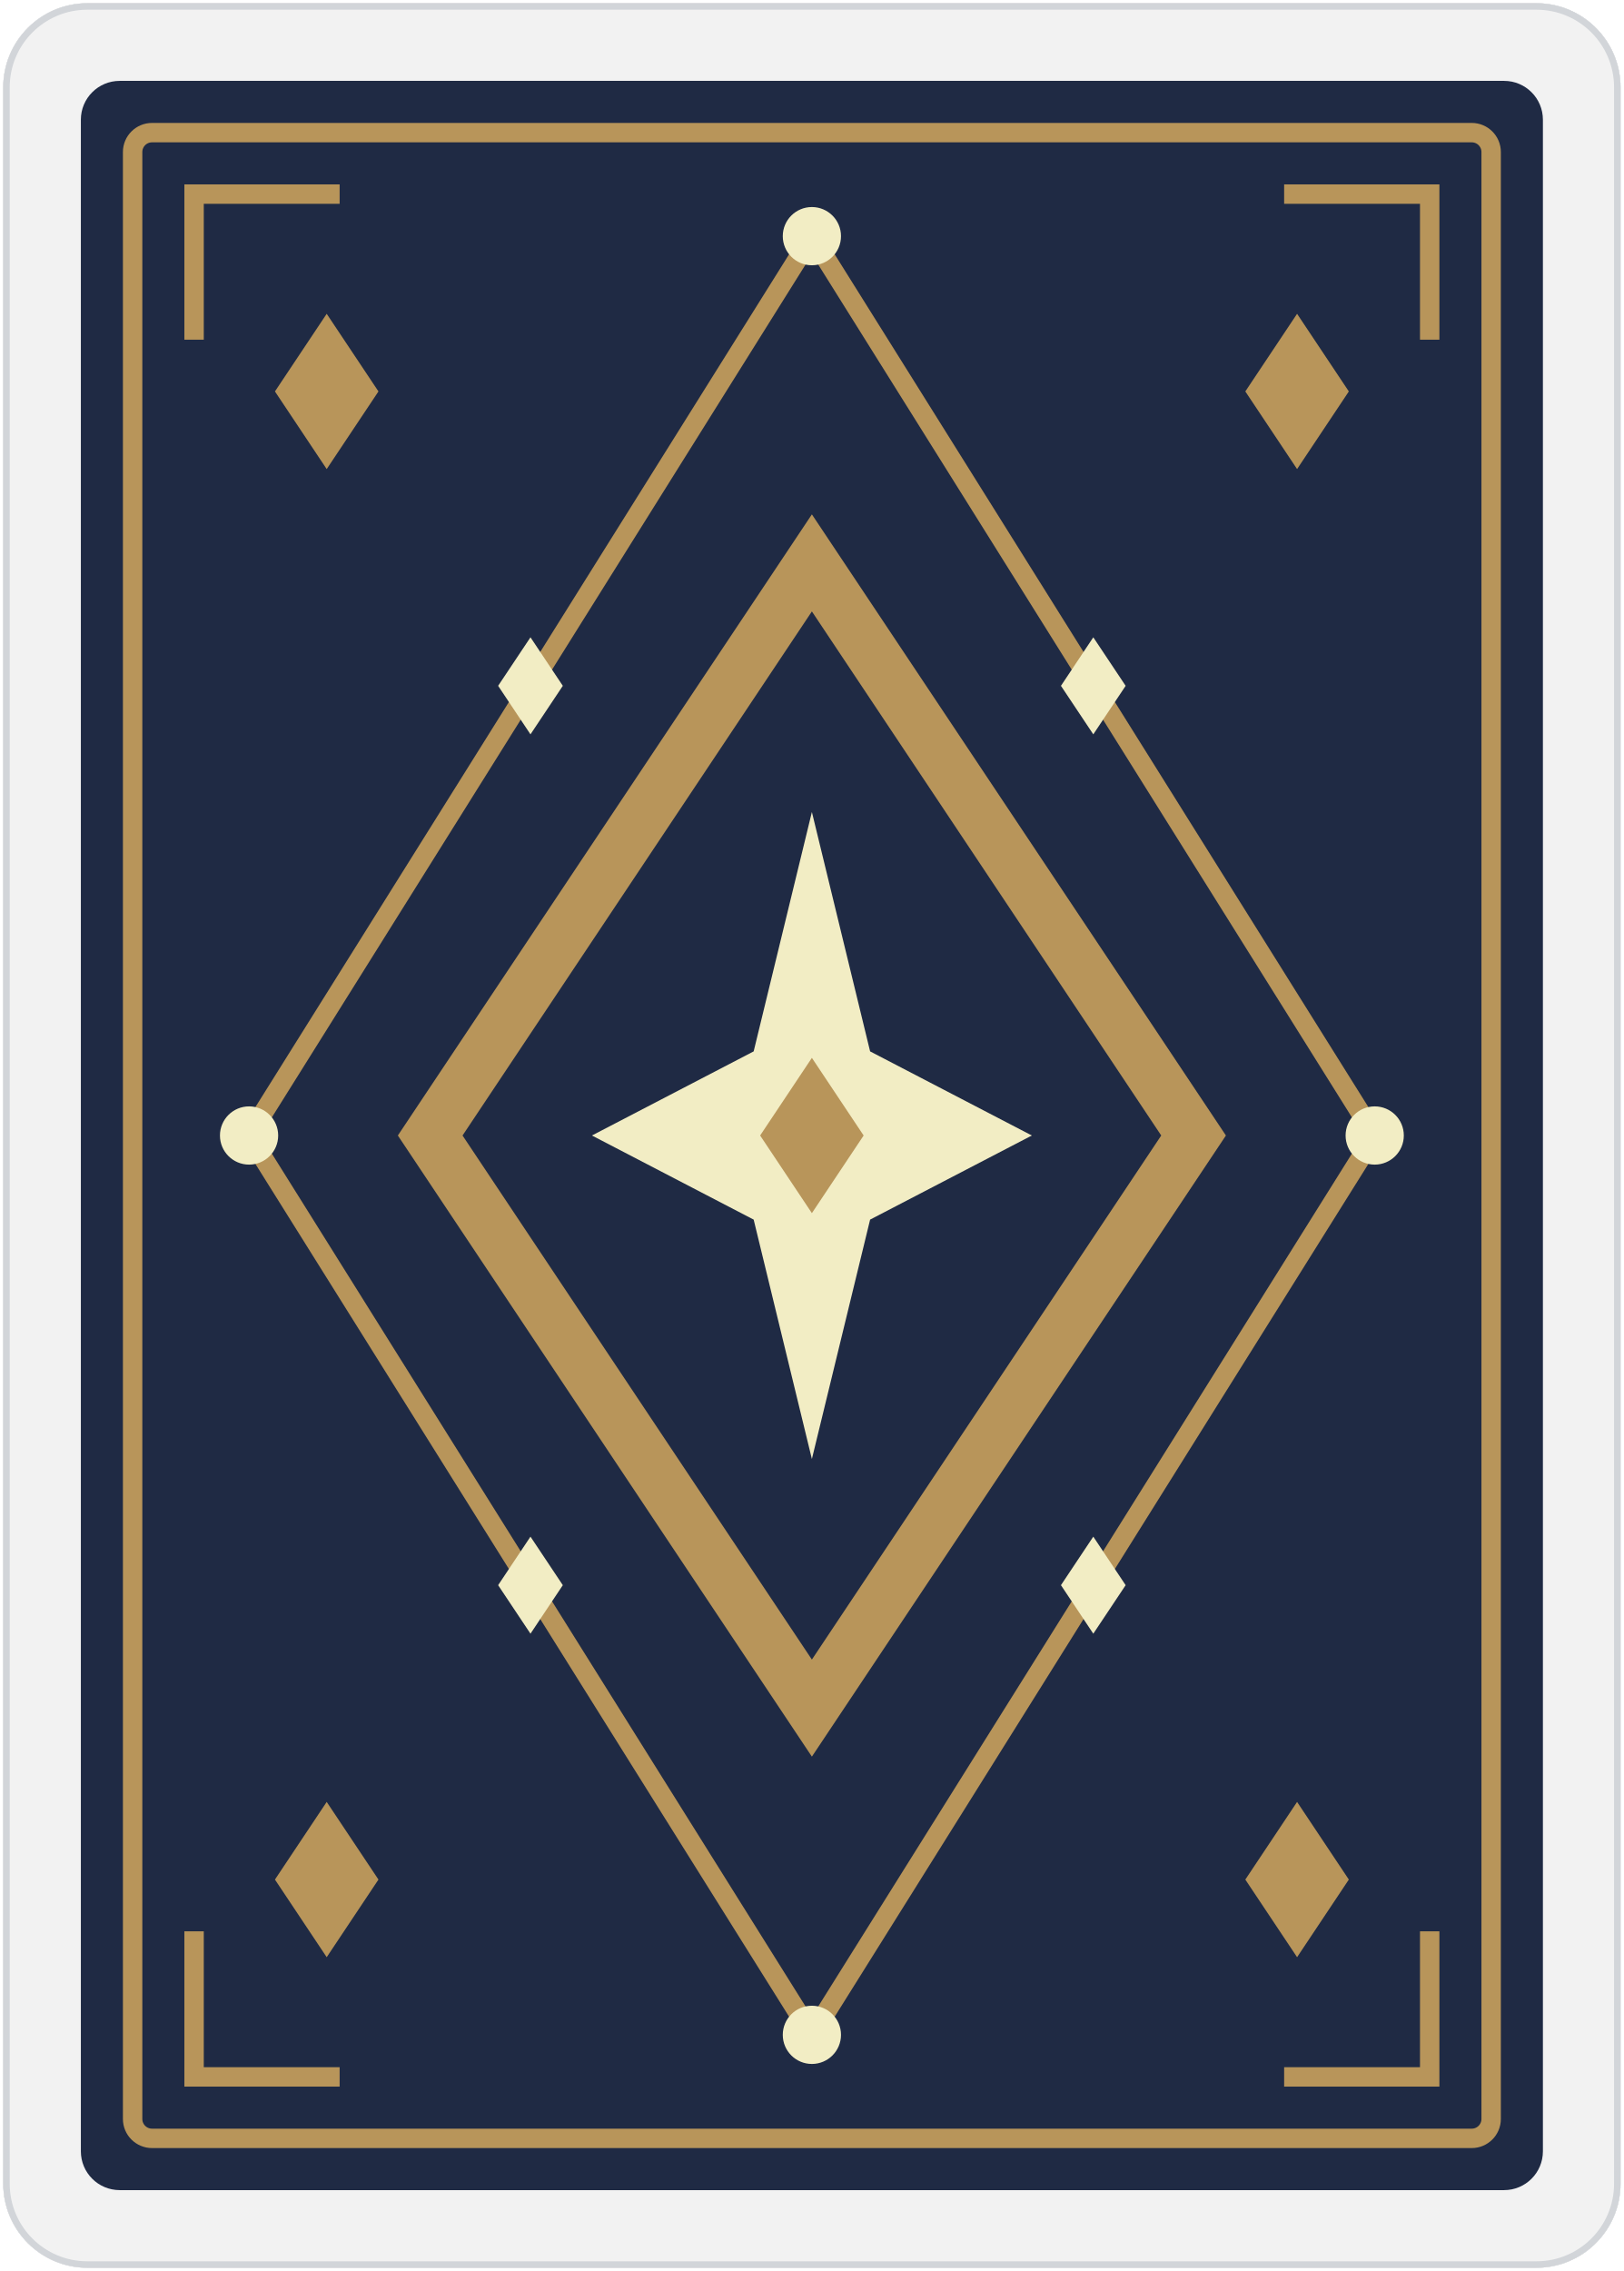
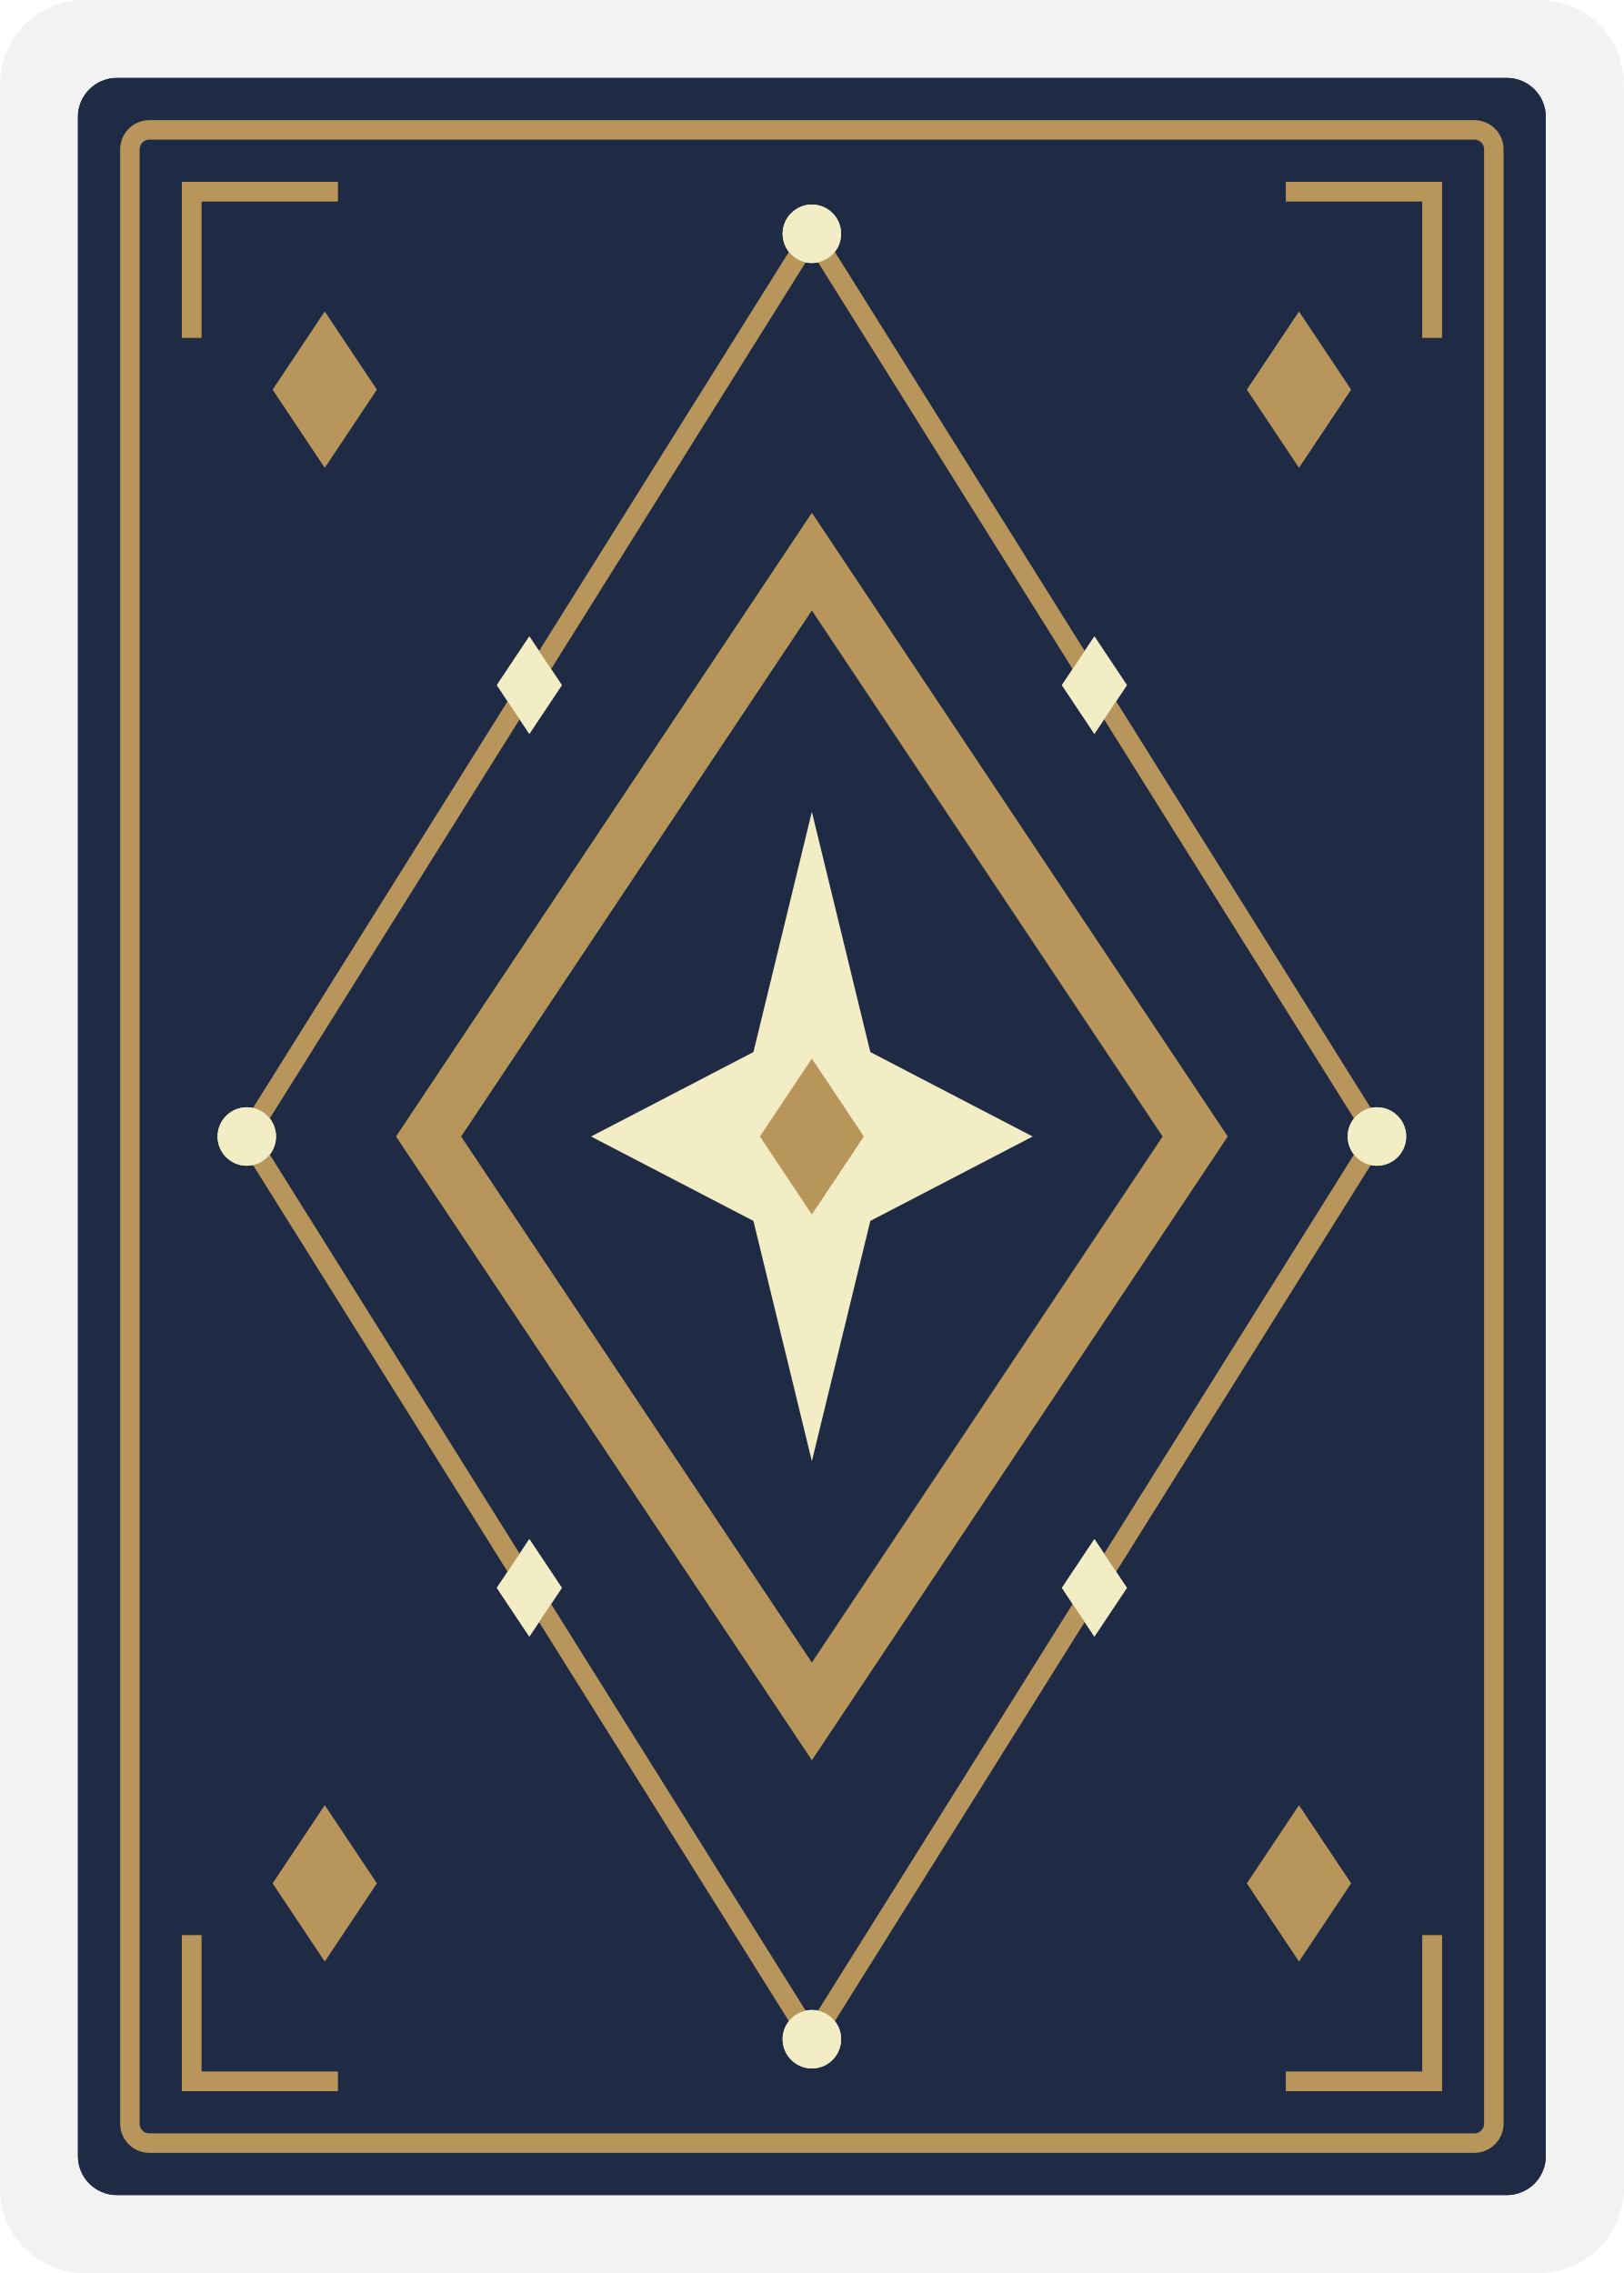
- <svg xmlns="http://www.w3.org/2000/svg" width="251" height="351" viewBox="99.5 239.5 251 351" style="-webkit-print-color-adjust::exact" fill="none" version="1.1">
-   <g id="shape-3ea547bb-4eb9-8077-8008-c5acec21abe4">
-     <g class="frame-container-wrapper">
-       <g class="frame-container-blur">
-         <g class="frame-container-shadows">
-           <g fill="none">
-             <g class="fills" id="fills-3ea547bb-4eb9-8077-8008-c5acec21abe4">
-               <rect rx="0" ry="0" x="100" y="240" width="250" height="350" transform="matrix(1, 0, 0, 1, 0, 0)" class="frame-background">
-               </rect>
-             </g>
-             <g class="frame-children">
-               <g id="shape-3ea547bb-4eb9-8077-8008-c5acec378d0c" rx="0" ry="0">
-                 <g id="shape-3ea547bb-4eb9-8077-8008-c5acec3020e1">
-                   <g class="fills" id="fills-3ea547bb-4eb9-8077-8008-c5acec3020e1">
-                     <rect rx="13" ry="13" x="100" y="240" transform="matrix(1, 0, 0, 1, 0, 0)" width="250" height="350" style="fill:#f2f2f2;fill-opacity:1">
-                     </rect>
-                   </g>
-                 </g>
-                 <g id="shape-3ea547bb-4eb9-8077-8008-c5acec33971b">
-                   <g class="fills" id="fills-3ea547bb-4eb9-8077-8008-c5acec33971b">
-                     <rect rx="12.5" ry="12.5" x="100.5" y="240.5" transform="matrix(1, 0, 0, 1, 0, 0)" width="249" height="349">
-                     </rect>
-                   </g>
-                   <g id="strokes-1cb89d85-2470-80bd-8008-c76a648eab0a-3ea547bb-4eb9-8077-8008-c5acec33971b" class="strokes">
-                     <g class="stroke-shape">
-                       <rect rx="12.5" ry="12.5" x="100.5" y="240.5" transform="matrix(1, 0, 0, 1, 0, 0)" width="249" height="349" style="fill:none;fill-opacity:none;stroke-width:1;stroke:#d2d5d9;stroke-opacity:1">
-                       </rect>
-                     </g>
-                   </g>
-                 </g>
-               </g>
-               <g id="shape-3ea547bb-4eb9-8077-8008-c5acec3dc10e" rx="0" ry="0">
-                 <g id="shape-3ea547bb-4eb9-8077-8008-c5acec38a10a">
-                   <g class="fills" id="fills-3ea547bb-4eb9-8077-8008-c5acec38a10a">
-                     <rect rx="6" ry="6" x="112" y="252" transform="matrix(1, 0, 0, 1, 0, 0)" width="226" height="326" style="fill:#1f2a44;fill-opacity:1">
-                     </rect>
-                   </g>
-                 </g>
-                 <g id="shape-3ea547bb-4eb9-8077-8008-c5acec3b18d1">
-                   <g class="fills" id="fills-3ea547bb-4eb9-8077-8008-c5acec3b18d1">
-                     <rect rx="3" ry="3" x="120" y="260" transform="matrix(1, 0, 0, 1, 0, 0)" width="210" height="310">
-                     </rect>
-                   </g>
-                   <g id="strokes-1cb89d85-2470-80bd-8008-c76a648eab0c-3ea547bb-4eb9-8077-8008-c5acec3b18d1" class="strokes">
-                     <g class="stroke-shape">
-                       <rect rx="3" ry="3" x="120" y="260" transform="matrix(1, 0, 0, 1, 0, 0)" width="210" height="310" style="fill:none;fill-opacity:none;stroke-width:3;stroke:#b8955a;stroke-opacity:1">
-                       </rect>
-                     </g>
-                   </g>
-                 </g>
-               </g>
-               <g id="shape-3ea547bb-4eb9-8077-8008-c5acec57014f" rx="0" ry="0">
-                 <g id="shape-3ea547bb-4eb9-8077-8008-c5acec3efa04">
-                   <g class="fills" id="fills-3ea547bb-4eb9-8077-8008-c5acec3efa04">
-                     <path d="M225,276L312,415L225,554L138,415Z">
-                     </path>
-                   </g>
-                   <g id="strokes-1cb89d85-2470-80bd-8008-c76a648eab0d-3ea547bb-4eb9-8077-8008-c5acec3efa04" class="strokes">
-                     <g class="stroke-shape">
-                       <path d="M225,276L312,415L225,554L138,415Z" style="fill:none;fill-opacity:none;stroke-width:3;stroke:#b8955a;stroke-opacity:1">
-                       </path>
-                     </g>
-                   </g>
-                 </g>
-                 <g id="shape-3ea547bb-4eb9-8077-8008-c5acec44fbbf">
-                   <g class="fills" id="fills-3ea547bb-4eb9-8077-8008-c5acec44fbbf">
-                     <path d="M225,319L289,415L225,511L161,415Z" style="fill:#b8955a;fill-opacity:1">
-                     </path>
-                   </g>
-                 </g>
-                 <g id="shape-3ea547bb-4eb9-8077-8008-c5acec46401b">
-                   <g class="fills" id="fills-3ea547bb-4eb9-8077-8008-c5acec46401b">
-                     <path d="M225,334L279,415L225,496L171,415Z" style="fill:#1f2a44;fill-opacity:1">
-                     </path>
-                   </g>
-                 </g>
-                 <g id="shape-3ea547bb-4eb9-8077-8008-c5acec47cd8d">
-                   <g class="fills" id="fills-3ea547bb-4eb9-8077-8008-c5acec47cd8d">
-                     <path d="M225,365L234,402L259,415L234,428L225,465L216,428L191,415L216,402Z" style="fill:#f2edc4;fill-opacity:1">
-                     </path>
-                   </g>
-                 </g>
-                 <g id="shape-3ea547bb-4eb9-8077-8008-c5acec491ed3">
-                   <g class="fills" id="fills-3ea547bb-4eb9-8077-8008-c5acec491ed3">
-                     <path d="M225,403L233,415L225,427L217,415Z" style="fill:#b8955a;fill-opacity:1">
-                     </path>
-                   </g>
-                 </g>
-                 <g id="shape-3ea547bb-4eb9-8077-8008-c5acec4aa3b2">
-                   <g class="fills" id="fills-3ea547bb-4eb9-8077-8008-c5acec4aa3b2">
-                     <path d="M150,288L158,300L150,312L142,300Z" style="fill:#b8955a;fill-opacity:1">
-                     </path>
-                   </g>
-                 </g>
-                 <g id="shape-3ea547bb-4eb9-8077-8008-c5acec4bc7af">
-                   <g class="fills" id="fills-3ea547bb-4eb9-8077-8008-c5acec4bc7af">
-                     <path d="M300,288L308,300L300,312L292,300Z" style="fill:#b8955a;fill-opacity:1">
-                     </path>
-                   </g>
-                 </g>
-                 <g id="shape-3ea547bb-4eb9-8077-8008-c5acec4d3878">
-                   <g class="fills" id="fills-3ea547bb-4eb9-8077-8008-c5acec4d3878">
-                     <path d="M150,518L158,530L150,542L142,530Z" style="fill:#b8955a;fill-opacity:1">
-                     </path>
-                   </g>
-                 </g>
-                 <g id="shape-3ea547bb-4eb9-8077-8008-c5acec4e9f66">
-                   <g class="fills" id="fills-3ea547bb-4eb9-8077-8008-c5acec4e9f66">
-                     <path d="M300,518L308,530L300,542L292,530Z" style="fill:#b8955a;fill-opacity:1">
-                     </path>
-                   </g>
-                 </g>
-                 <g id="shape-3ea547bb-4eb9-8077-8008-c5acec50658d">
-                   <g class="fills" id="fills-3ea547bb-4eb9-8077-8008-c5acec50658d">
-                     <ellipse cx="225" cy="276" rx="4.5" ry="4.5" transform="matrix(1, 0, 0, 1, 0, 0)" style="fill:#f2edc4;fill-opacity:1">
-                     </ellipse>
-                   </g>
-                 </g>
-                 <g id="shape-3ea547bb-4eb9-8077-8008-c5acec52232f">
-                   <g class="fills" id="fills-3ea547bb-4eb9-8077-8008-c5acec52232f">
-                     <ellipse cx="312" cy="415" rx="4.5" ry="4.5" transform="matrix(1, 0, 0, 1, 0, 0)" style="fill:#f2edc4;fill-opacity:1">
-                     </ellipse>
-                   </g>
-                 </g>
-                 <g id="shape-3ea547bb-4eb9-8077-8008-c5acec53eb8d">
-                   <g class="fills" id="fills-3ea547bb-4eb9-8077-8008-c5acec53eb8d">
-                     <ellipse cx="225" cy="554" rx="4.5" ry="4.5" transform="matrix(1, 0, 0, 1, 0, 0)" style="fill:#f2edc4;fill-opacity:1">
-                     </ellipse>
-                   </g>
-                 </g>
-                 <g id="shape-3ea547bb-4eb9-8077-8008-c5acec559ab1">
-                   <g class="fills" id="fills-3ea547bb-4eb9-8077-8008-c5acec559ab1">
-                     <ellipse cx="138" cy="415" rx="4.5" ry="4.5" transform="matrix(1, 0, 0, 1, 0, 0)" style="fill:#f2edc4;fill-opacity:1">
-                     </ellipse>
-                   </g>
-                 </g>
-                 <g id="shape-3ea547bb-4eb9-8077-8008-c5ad24a629e2">
-                   <g class="fills" id="fills-3ea547bb-4eb9-8077-8008-c5ad24a629e2">
-                     <path d="M128,268L152,268L152,271L131,271L131,292L128,292Z" style="fill:#b8955a;fill-opacity:1">
-                     </path>
-                   </g>
-                 </g>
-                 <g id="shape-3ea547bb-4eb9-8077-8008-c5ad24a91b88">
-                   <g class="fills" id="fills-3ea547bb-4eb9-8077-8008-c5ad24a91b88">
-                     <path d="M322,268L298,268L298,271L319,271L319,292L322,292Z" style="fill:#b8955a;fill-opacity:1">
-                     </path>
-                   </g>
-                 </g>
-                 <g id="shape-3ea547bb-4eb9-8077-8008-c5ad24aadfd9">
-                   <g class="fills" id="fills-3ea547bb-4eb9-8077-8008-c5ad24aadfd9">
-                     <path d="M128,562L152,562L152,559L131,559L131,538L128,538Z" style="fill:#b8955a;fill-opacity:1">
-                     </path>
-                   </g>
-                 </g>
-                 <g id="shape-3ea547bb-4eb9-8077-8008-c5ad24ad75ba">
-                   <g class="fills" id="fills-3ea547bb-4eb9-8077-8008-c5ad24ad75ba">
-                     <path d="M322,562L298,562L298,559L319,559L319,538L322,538Z" style="fill:#b8955a;fill-opacity:1">
-                     </path>
-                   </g>
-                 </g>
-                 <g id="shape-3ea547bb-4eb9-8077-8008-c5ad4e8460c2">
-                   <g class="fills" id="fills-3ea547bb-4eb9-8077-8008-c5ad4e8460c2">
-                     <path d="M181.5,338L186.5,345.5L181.5,353L176.5,345.5Z" style="fill:#f2edc4;fill-opacity:1">
-                     </path>
-                   </g>
-                 </g>
-                 <g id="shape-3ea547bb-4eb9-8077-8008-c5ad4e86e96e">
-                   <g class="fills" id="fills-3ea547bb-4eb9-8077-8008-c5ad4e86e96e">
-                     <path d="M268.5,338L273.5,345.5L268.5,353L263.5,345.5Z" style="fill:#f2edc4;fill-opacity:1">
-                     </path>
-                   </g>
-                 </g>
-                 <g id="shape-3ea547bb-4eb9-8077-8008-c5ad4e888996">
-                   <g class="fills" id="fills-3ea547bb-4eb9-8077-8008-c5ad4e888996">
-                     <path d="M268.5,477L273.5,484.5L268.5,492L263.5,484.5Z" style="fill:#f2edc4;fill-opacity:1">
-                     </path>
-                   </g>
-                 </g>
-                 <g id="shape-3ea547bb-4eb9-8077-8008-c5ad4e8a251b">
-                   <g class="fills" id="fills-3ea547bb-4eb9-8077-8008-c5ad4e8a251b">
-                     <path d="M181.5,477L186.5,484.5L181.5,492L176.5,484.5Z" style="fill:#f2edc4;fill-opacity:1">
-                     </path>
-                   </g>
-                 </g>
-               </g>
-             </g>
-           </g>
-         </g>
-       </g>
-     </g>
-   </g>
-   <g id="shape-3ea547bb-4eb9-8077-8008-c5acec378d0c" rx="0" ry="0">
-     <g id="shape-3ea547bb-4eb9-8077-8008-c5acec3020e1">
-       <g class="fills" id="fills-3ea547bb-4eb9-8077-8008-c5acec3020e1">
-         <rect rx="13" ry="13" x="100" y="240" transform="matrix(1, 0, 0, 1, 0, 0)" width="250" height="350" style="fill:#f2f2f2;fill-opacity:1">
-         </rect>
-       </g>
-     </g>
-     <g id="shape-3ea547bb-4eb9-8077-8008-c5acec33971b">
-       <g class="fills" id="fills-3ea547bb-4eb9-8077-8008-c5acec33971b">
-         <rect rx="12.5" ry="12.5" x="100.5" y="240.5" transform="matrix(1, 0, 0, 1, 0, 0)" width="249" height="349">
-         </rect>
-       </g>
-       <g id="strokes-1cb89d85-2470-80bd-8008-c76a648f9262-3ea547bb-4eb9-8077-8008-c5acec33971b" class="strokes">
-         <g class="stroke-shape">
-           <rect rx="12.5" ry="12.5" x="100.5" y="240.5" transform="matrix(1, 0, 0, 1, 0, 0)" width="249" height="349" style="fill:none;fill-opacity:none;stroke-width:1;stroke:#d2d5d9;stroke-opacity:1">
-           </rect>
-         </g>
-       </g>
-     </g>
-   </g>
+ <svg xmlns="http://www.w3.org/2000/svg" viewBox="100 240 250 350" fill="none">
+   <rect x="100" y="240" width="250" height="350" rx="13" fill="#f2f2f2" />
  <g id="shape-3ea547bb-4eb9-8077-8008-c5acec3dc10e" rx="0" ry="0">
    <g id="shape-3ea547bb-4eb9-8077-8008-c5acec38a10a">
      <g class="fills" id="fills-3ea547bb-4eb9-8077-8008-c5acec38a10a">
        <rect rx="6" ry="6" x="112" y="252" transform="matrix(1, 0, 0, 1, 0, 0)" width="226" height="326" style="fill:#1f2a44;fill-opacity:1">
        </rect>
      </g>
    </g>
    <g id="shape-3ea547bb-4eb9-8077-8008-c5acec3b18d1">
      <g class="fills" id="fills-3ea547bb-4eb9-8077-8008-c5acec3b18d1">
        <rect rx="3" ry="3" x="120" y="260" transform="matrix(1, 0, 0, 1, 0, 0)" width="210" height="310">
        </rect>
      </g>
-       <g id="strokes-1cb89d85-2470-80bd-8008-c76a648f9264-3ea547bb-4eb9-8077-8008-c5acec3b18d1" class="strokes">
+       <g id="strokes-61e93fd5-1206-800f-8008-ca146968da64-3ea547bb-4eb9-8077-8008-c5acec3b18d1" class="strokes">
        <g class="stroke-shape">
          <rect rx="3" ry="3" x="120" y="260" transform="matrix(1, 0, 0, 1, 0, 0)" width="210" height="310" style="fill:none;fill-opacity:none;stroke-width:3;stroke:#b8955a;stroke-opacity:1">
          </rect>
        </g>
      </g>
    </g>
  </g>
+   <g id="shape-3ea547bb-4eb9-8077-8008-c5acec38a10a">
+     <g class="fills" id="fills-3ea547bb-4eb9-8077-8008-c5acec38a10a">
+       <rect rx="6" ry="6" x="112" y="252" transform="matrix(1, 0, 0, 1, 0, 0)" width="226" height="326" style="fill:#1f2a44;fill-opacity:1">
+       </rect>
+     </g>
+   </g>
+   <g id="shape-3ea547bb-4eb9-8077-8008-c5acec3b18d1">
+     <g class="fills" id="fills-3ea547bb-4eb9-8077-8008-c5acec3b18d1">
+       <rect rx="3" ry="3" x="120" y="260" transform="matrix(1, 0, 0, 1, 0, 0)" width="210" height="310">
+       </rect>
+     </g>
+     <g id="strokes-61e93fd5-1206-800f-8008-ca1469691fcd-3ea547bb-4eb9-8077-8008-c5acec3b18d1" class="strokes">
+       <g class="stroke-shape">
+         <rect rx="3" ry="3" x="120" y="260" transform="matrix(1, 0, 0, 1, 0, 0)" width="210" height="310" style="fill:none;fill-opacity:none;stroke-width:3;stroke:#b8955a;stroke-opacity:1">
+         </rect>
+       </g>
+     </g>
+   </g>
  <g id="shape-3ea547bb-4eb9-8077-8008-c5acec57014f" rx="0" ry="0">
    <g id="shape-3ea547bb-4eb9-8077-8008-c5acec3efa04">
      <g class="fills" id="fills-3ea547bb-4eb9-8077-8008-c5acec3efa04">
        <path d="M225,276L312,415L225,554L138,415Z">
        </path>
      </g>
-       <g id="strokes-1cb89d85-2470-80bd-8008-c76a648f9265-3ea547bb-4eb9-8077-8008-c5acec3efa04" class="strokes">
+       <g id="strokes-61e93fd5-1206-800f-8008-ca1469691fce-3ea547bb-4eb9-8077-8008-c5acec3efa04" class="strokes">
        <g class="stroke-shape">
          <path d="M225,276L312,415L225,554L138,415Z" style="fill:none;fill-opacity:none;stroke-width:3;stroke:#b8955a;stroke-opacity:1">
          </path>
        </g>
      </g>
    </g>
    <g id="shape-3ea547bb-4eb9-8077-8008-c5acec44fbbf">
      <g class="fills" id="fills-3ea547bb-4eb9-8077-8008-c5acec44fbbf">
        <path d="M225,319L289,415L225,511L161,415Z" style="fill:#b8955a;fill-opacity:1">
        </path>
      </g>
    </g>
    <g id="shape-3ea547bb-4eb9-8077-8008-c5acec46401b">
      <g class="fills" id="fills-3ea547bb-4eb9-8077-8008-c5acec46401b">
        <path d="M225,334L279,415L225,496L171,415Z" style="fill:#1f2a44;fill-opacity:1">
        </path>
      </g>
    </g>
    <g id="shape-3ea547bb-4eb9-8077-8008-c5acec47cd8d">
      <g class="fills" id="fills-3ea547bb-4eb9-8077-8008-c5acec47cd8d">
        <path d="M225,365L234,402L259,415L234,428L225,465L216,428L191,415L216,402Z" style="fill:#f2edc4;fill-opacity:1">
        </path>
      </g>
    </g>
    <g id="shape-3ea547bb-4eb9-8077-8008-c5acec491ed3">
      <g class="fills" id="fills-3ea547bb-4eb9-8077-8008-c5acec491ed3">
        <path d="M225,403L233,415L225,427L217,415Z" style="fill:#b8955a;fill-opacity:1">
        </path>
      </g>
    </g>
    <g id="shape-3ea547bb-4eb9-8077-8008-c5acec4aa3b2">
      <g class="fills" id="fills-3ea547bb-4eb9-8077-8008-c5acec4aa3b2">
        <path d="M150,288L158,300L150,312L142,300Z" style="fill:#b8955a;fill-opacity:1">
        </path>
      </g>
    </g>
    <g id="shape-3ea547bb-4eb9-8077-8008-c5acec4bc7af">
      <g class="fills" id="fills-3ea547bb-4eb9-8077-8008-c5acec4bc7af">
        <path d="M300,288L308,300L300,312L292,300Z" style="fill:#b8955a;fill-opacity:1">
        </path>
      </g>
    </g>
    <g id="shape-3ea547bb-4eb9-8077-8008-c5acec4d3878">
      <g class="fills" id="fills-3ea547bb-4eb9-8077-8008-c5acec4d3878">
        <path d="M150,518L158,530L150,542L142,530Z" style="fill:#b8955a;fill-opacity:1">
        </path>
      </g>
    </g>
    <g id="shape-3ea547bb-4eb9-8077-8008-c5acec4e9f66">
      <g class="fills" id="fills-3ea547bb-4eb9-8077-8008-c5acec4e9f66">
        <path d="M300,518L308,530L300,542L292,530Z" style="fill:#b8955a;fill-opacity:1">
        </path>
      </g>
    </g>
    <g id="shape-3ea547bb-4eb9-8077-8008-c5acec50658d">
      <g class="fills" id="fills-3ea547bb-4eb9-8077-8008-c5acec50658d">
        <ellipse cx="225" cy="276" rx="4.5" ry="4.5" transform="matrix(1, 0, 0, 1, 0, 0)" style="fill:#f2edc4;fill-opacity:1">
        </ellipse>
      </g>
    </g>
    <g id="shape-3ea547bb-4eb9-8077-8008-c5acec52232f">
      <g class="fills" id="fills-3ea547bb-4eb9-8077-8008-c5acec52232f">
        <ellipse cx="312" cy="415" rx="4.5" ry="4.5" transform="matrix(1, 0, 0, 1, 0, 0)" style="fill:#f2edc4;fill-opacity:1">
        </ellipse>
      </g>
    </g>
    <g id="shape-3ea547bb-4eb9-8077-8008-c5acec53eb8d">
      <g class="fills" id="fills-3ea547bb-4eb9-8077-8008-c5acec53eb8d">
        <ellipse cx="225" cy="554" rx="4.5" ry="4.5" transform="matrix(1, 0, 0, 1, 0, 0)" style="fill:#f2edc4;fill-opacity:1">
        </ellipse>
      </g>
    </g>
    <g id="shape-3ea547bb-4eb9-8077-8008-c5acec559ab1">
      <g class="fills" id="fills-3ea547bb-4eb9-8077-8008-c5acec559ab1">
        <ellipse cx="138" cy="415" rx="4.5" ry="4.5" transform="matrix(1, 0, 0, 1, 0, 0)" style="fill:#f2edc4;fill-opacity:1">
        </ellipse>
      </g>
    </g>
    <g id="shape-3ea547bb-4eb9-8077-8008-c5ad24a629e2">
      <g class="fills" id="fills-3ea547bb-4eb9-8077-8008-c5ad24a629e2">
        <path d="M128,268L152,268L152,271L131,271L131,292L128,292Z" style="fill:#b8955a;fill-opacity:1">
        </path>
      </g>
    </g>
    <g id="shape-3ea547bb-4eb9-8077-8008-c5ad24a91b88">
      <g class="fills" id="fills-3ea547bb-4eb9-8077-8008-c5ad24a91b88">
        <path d="M322,268L298,268L298,271L319,271L319,292L322,292Z" style="fill:#b8955a;fill-opacity:1">
        </path>
      </g>
    </g>
    <g id="shape-3ea547bb-4eb9-8077-8008-c5ad24aadfd9">
      <g class="fills" id="fills-3ea547bb-4eb9-8077-8008-c5ad24aadfd9">
        <path d="M128,562L152,562L152,559L131,559L131,538L128,538Z" style="fill:#b8955a;fill-opacity:1">
        </path>
      </g>
    </g>
    <g id="shape-3ea547bb-4eb9-8077-8008-c5ad24ad75ba">
      <g class="fills" id="fills-3ea547bb-4eb9-8077-8008-c5ad24ad75ba">
        <path d="M322,562L298,562L298,559L319,559L319,538L322,538Z" style="fill:#b8955a;fill-opacity:1">
        </path>
      </g>
    </g>
    <g id="shape-3ea547bb-4eb9-8077-8008-c5ad4e8460c2">
      <g class="fills" id="fills-3ea547bb-4eb9-8077-8008-c5ad4e8460c2">
        <path d="M181.5,338L186.5,345.5L181.5,353L176.5,345.5Z" style="fill:#f2edc4;fill-opacity:1">
        </path>
      </g>
    </g>
    <g id="shape-3ea547bb-4eb9-8077-8008-c5ad4e86e96e">
      <g class="fills" id="fills-3ea547bb-4eb9-8077-8008-c5ad4e86e96e">
        <path d="M268.5,338L273.5,345.5L268.5,353L263.5,345.5Z" style="fill:#f2edc4;fill-opacity:1">
        </path>
      </g>
    </g>
    <g id="shape-3ea547bb-4eb9-8077-8008-c5ad4e888996">
      <g class="fills" id="fills-3ea547bb-4eb9-8077-8008-c5ad4e888996">
        <path d="M268.5,477L273.5,484.5L268.5,492L263.5,484.5Z" style="fill:#f2edc4;fill-opacity:1">
        </path>
      </g>
    </g>
    <g id="shape-3ea547bb-4eb9-8077-8008-c5ad4e8a251b">
      <g class="fills" id="fills-3ea547bb-4eb9-8077-8008-c5ad4e8a251b">
        <path d="M181.5,477L186.5,484.5L181.5,492L176.5,484.5Z" style="fill:#f2edc4;fill-opacity:1">
        </path>
      </g>
    </g>
  </g>
-   <g id="shape-3ea547bb-4eb9-8077-8008-c5acec3020e1">
-     <g class="fills" id="fills-3ea547bb-4eb9-8077-8008-c5acec3020e1">
-       <rect rx="13" ry="13" x="100" y="240" transform="matrix(1, 0, 0, 1, 0, 0)" width="250" height="350" style="fill:#f2f2f2;fill-opacity:1">
-       </rect>
-     </g>
-   </g>
-   <g id="shape-3ea547bb-4eb9-8077-8008-c5acec33971b">
-     <g class="fills" id="fills-3ea547bb-4eb9-8077-8008-c5acec33971b">
-       <rect rx="12.5" ry="12.5" x="100.5" y="240.5" transform="matrix(1, 0, 0, 1, 0, 0)" width="249" height="349">
-       </rect>
-     </g>
-     <g id="strokes-1cb89d85-2470-80bd-8008-c76a64900343-3ea547bb-4eb9-8077-8008-c5acec33971b" class="strokes">
-       <g class="stroke-shape">
-         <rect rx="12.5" ry="12.5" x="100.5" y="240.5" transform="matrix(1, 0, 0, 1, 0, 0)" width="249" height="349" style="fill:none;fill-opacity:none;stroke-width:1;stroke:#d2d5d9;stroke-opacity:1">
-         </rect>
-       </g>
-     </g>
-   </g>
-   <g id="shape-3ea547bb-4eb9-8077-8008-c5acec38a10a">
-     <g class="fills" id="fills-3ea547bb-4eb9-8077-8008-c5acec38a10a">
-       <rect rx="6" ry="6" x="112" y="252" transform="matrix(1, 0, 0, 1, 0, 0)" width="226" height="326" style="fill:#1f2a44;fill-opacity:1">
-       </rect>
-     </g>
-   </g>
-   <g id="shape-3ea547bb-4eb9-8077-8008-c5acec3b18d1">
-     <g class="fills" id="fills-3ea547bb-4eb9-8077-8008-c5acec3b18d1">
-       <rect rx="3" ry="3" x="120" y="260" transform="matrix(1, 0, 0, 1, 0, 0)" width="210" height="310">
-       </rect>
-     </g>
-     <g id="strokes-1cb89d85-2470-80bd-8008-c76a64900345-3ea547bb-4eb9-8077-8008-c5acec3b18d1" class="strokes">
-       <g class="stroke-shape">
-         <rect rx="3" ry="3" x="120" y="260" transform="matrix(1, 0, 0, 1, 0, 0)" width="210" height="310" style="fill:none;fill-opacity:none;stroke-width:3;stroke:#b8955a;stroke-opacity:1">
-         </rect>
-       </g>
-     </g>
-   </g>
  <g id="shape-3ea547bb-4eb9-8077-8008-c5acec3efa04">
    <g class="fills" id="fills-3ea547bb-4eb9-8077-8008-c5acec3efa04">
      <path d="M225,276L312,415L225,554L138,415Z">
      </path>
    </g>
-     <g id="strokes-1cb89d85-2470-80bd-8008-c76a649045c9-3ea547bb-4eb9-8077-8008-c5acec3efa04" class="strokes">
+     <g id="strokes-61e93fd5-1206-800f-8008-ca146969a795-3ea547bb-4eb9-8077-8008-c5acec3efa04" class="strokes">
      <g class="stroke-shape">
        <path d="M225,276L312,415L225,554L138,415Z" style="fill:none;fill-opacity:none;stroke-width:3;stroke:#b8955a;stroke-opacity:1">
        </path>
      </g>
    </g>
  </g>
  <g id="shape-3ea547bb-4eb9-8077-8008-c5acec44fbbf">
    <g class="fills" id="fills-3ea547bb-4eb9-8077-8008-c5acec44fbbf">
      <path d="M225,319L289,415L225,511L161,415Z" style="fill:#b8955a;fill-opacity:1">
      </path>
    </g>
  </g>
  <g id="shape-3ea547bb-4eb9-8077-8008-c5acec46401b">
    <g class="fills" id="fills-3ea547bb-4eb9-8077-8008-c5acec46401b">
      <path d="M225,334L279,415L225,496L171,415Z" style="fill:#1f2a44;fill-opacity:1">
      </path>
    </g>
  </g>
  <g id="shape-3ea547bb-4eb9-8077-8008-c5acec47cd8d">
    <g class="fills" id="fills-3ea547bb-4eb9-8077-8008-c5acec47cd8d">
      <path d="M225,365L234,402L259,415L234,428L225,465L216,428L191,415L216,402Z" style="fill:#f2edc4;fill-opacity:1">
      </path>
    </g>
  </g>
  <g id="shape-3ea547bb-4eb9-8077-8008-c5acec491ed3">
    <g class="fills" id="fills-3ea547bb-4eb9-8077-8008-c5acec491ed3">
      <path d="M225,403L233,415L225,427L217,415Z" style="fill:#b8955a;fill-opacity:1">
      </path>
    </g>
  </g>
  <g id="shape-3ea547bb-4eb9-8077-8008-c5acec4aa3b2">
    <g class="fills" id="fills-3ea547bb-4eb9-8077-8008-c5acec4aa3b2">
      <path d="M150,288L158,300L150,312L142,300Z" style="fill:#b8955a;fill-opacity:1">
      </path>
    </g>
  </g>
  <g id="shape-3ea547bb-4eb9-8077-8008-c5acec4bc7af">
    <g class="fills" id="fills-3ea547bb-4eb9-8077-8008-c5acec4bc7af">
      <path d="M300,288L308,300L300,312L292,300Z" style="fill:#b8955a;fill-opacity:1">
      </path>
    </g>
  </g>
  <g id="shape-3ea547bb-4eb9-8077-8008-c5acec4d3878">
    <g class="fills" id="fills-3ea547bb-4eb9-8077-8008-c5acec4d3878">
      <path d="M150,518L158,530L150,542L142,530Z" style="fill:#b8955a;fill-opacity:1">
      </path>
    </g>
  </g>
  <g id="shape-3ea547bb-4eb9-8077-8008-c5acec4e9f66">
    <g class="fills" id="fills-3ea547bb-4eb9-8077-8008-c5acec4e9f66">
      <path d="M300,518L308,530L300,542L292,530Z" style="fill:#b8955a;fill-opacity:1">
      </path>
    </g>
  </g>
  <g id="shape-3ea547bb-4eb9-8077-8008-c5acec50658d">
    <g class="fills" id="fills-3ea547bb-4eb9-8077-8008-c5acec50658d">
      <ellipse cx="225" cy="276" rx="4.5" ry="4.5" transform="matrix(1, 0, 0, 1, 0, 0)" style="fill:#f2edc4;fill-opacity:1">
      </ellipse>
    </g>
  </g>
  <g id="shape-3ea547bb-4eb9-8077-8008-c5acec52232f">
    <g class="fills" id="fills-3ea547bb-4eb9-8077-8008-c5acec52232f">
      <ellipse cx="312" cy="415" rx="4.5" ry="4.5" transform="matrix(1, 0, 0, 1, 0, 0)" style="fill:#f2edc4;fill-opacity:1">
      </ellipse>
    </g>
  </g>
  <g id="shape-3ea547bb-4eb9-8077-8008-c5acec53eb8d">
    <g class="fills" id="fills-3ea547bb-4eb9-8077-8008-c5acec53eb8d">
      <ellipse cx="225" cy="554" rx="4.5" ry="4.5" transform="matrix(1, 0, 0, 1, 0, 0)" style="fill:#f2edc4;fill-opacity:1">
      </ellipse>
    </g>
  </g>
  <g id="shape-3ea547bb-4eb9-8077-8008-c5acec559ab1">
    <g class="fills" id="fills-3ea547bb-4eb9-8077-8008-c5acec559ab1">
      <ellipse cx="138" cy="415" rx="4.5" ry="4.5" transform="matrix(1, 0, 0, 1, 0, 0)" style="fill:#f2edc4;fill-opacity:1">
      </ellipse>
    </g>
  </g>
  <g id="shape-3ea547bb-4eb9-8077-8008-c5ad24a629e2">
    <g class="fills" id="fills-3ea547bb-4eb9-8077-8008-c5ad24a629e2">
      <path d="M128,268L152,268L152,271L131,271L131,292L128,292Z" style="fill:#b8955a;fill-opacity:1">
      </path>
    </g>
  </g>
  <g id="shape-3ea547bb-4eb9-8077-8008-c5ad24a91b88">
    <g class="fills" id="fills-3ea547bb-4eb9-8077-8008-c5ad24a91b88">
      <path d="M322,268L298,268L298,271L319,271L319,292L322,292Z" style="fill:#b8955a;fill-opacity:1">
      </path>
    </g>
  </g>
  <g id="shape-3ea547bb-4eb9-8077-8008-c5ad24aadfd9">
    <g class="fills" id="fills-3ea547bb-4eb9-8077-8008-c5ad24aadfd9">
      <path d="M128,562L152,562L152,559L131,559L131,538L128,538Z" style="fill:#b8955a;fill-opacity:1">
      </path>
    </g>
  </g>
  <g id="shape-3ea547bb-4eb9-8077-8008-c5ad24ad75ba">
    <g class="fills" id="fills-3ea547bb-4eb9-8077-8008-c5ad24ad75ba">
      <path d="M322,562L298,562L298,559L319,559L319,538L322,538Z" style="fill:#b8955a;fill-opacity:1">
      </path>
    </g>
  </g>
  <g id="shape-3ea547bb-4eb9-8077-8008-c5ad4e8460c2">
    <g class="fills" id="fills-3ea547bb-4eb9-8077-8008-c5ad4e8460c2">
      <path d="M181.5,338L186.5,345.5L181.5,353L176.5,345.5Z" style="fill:#f2edc4;fill-opacity:1">
      </path>
    </g>
  </g>
  <g id="shape-3ea547bb-4eb9-8077-8008-c5ad4e86e96e">
    <g class="fills" id="fills-3ea547bb-4eb9-8077-8008-c5ad4e86e96e">
      <path d="M268.5,338L273.5,345.5L268.5,353L263.5,345.5Z" style="fill:#f2edc4;fill-opacity:1">
      </path>
    </g>
  </g>
  <g id="shape-3ea547bb-4eb9-8077-8008-c5ad4e888996">
    <g class="fills" id="fills-3ea547bb-4eb9-8077-8008-c5ad4e888996">
      <path d="M268.5,477L273.5,484.5L268.5,492L263.5,484.5Z" style="fill:#f2edc4;fill-opacity:1">
      </path>
    </g>
  </g>
  <g id="shape-3ea547bb-4eb9-8077-8008-c5ad4e8a251b">
    <g class="fills" id="fills-3ea547bb-4eb9-8077-8008-c5ad4e8a251b">
      <path d="M181.5,477L186.5,484.5L181.5,492L176.5,484.5Z" style="fill:#f2edc4;fill-opacity:1">
      </path>
    </g>
  </g>
</svg>
